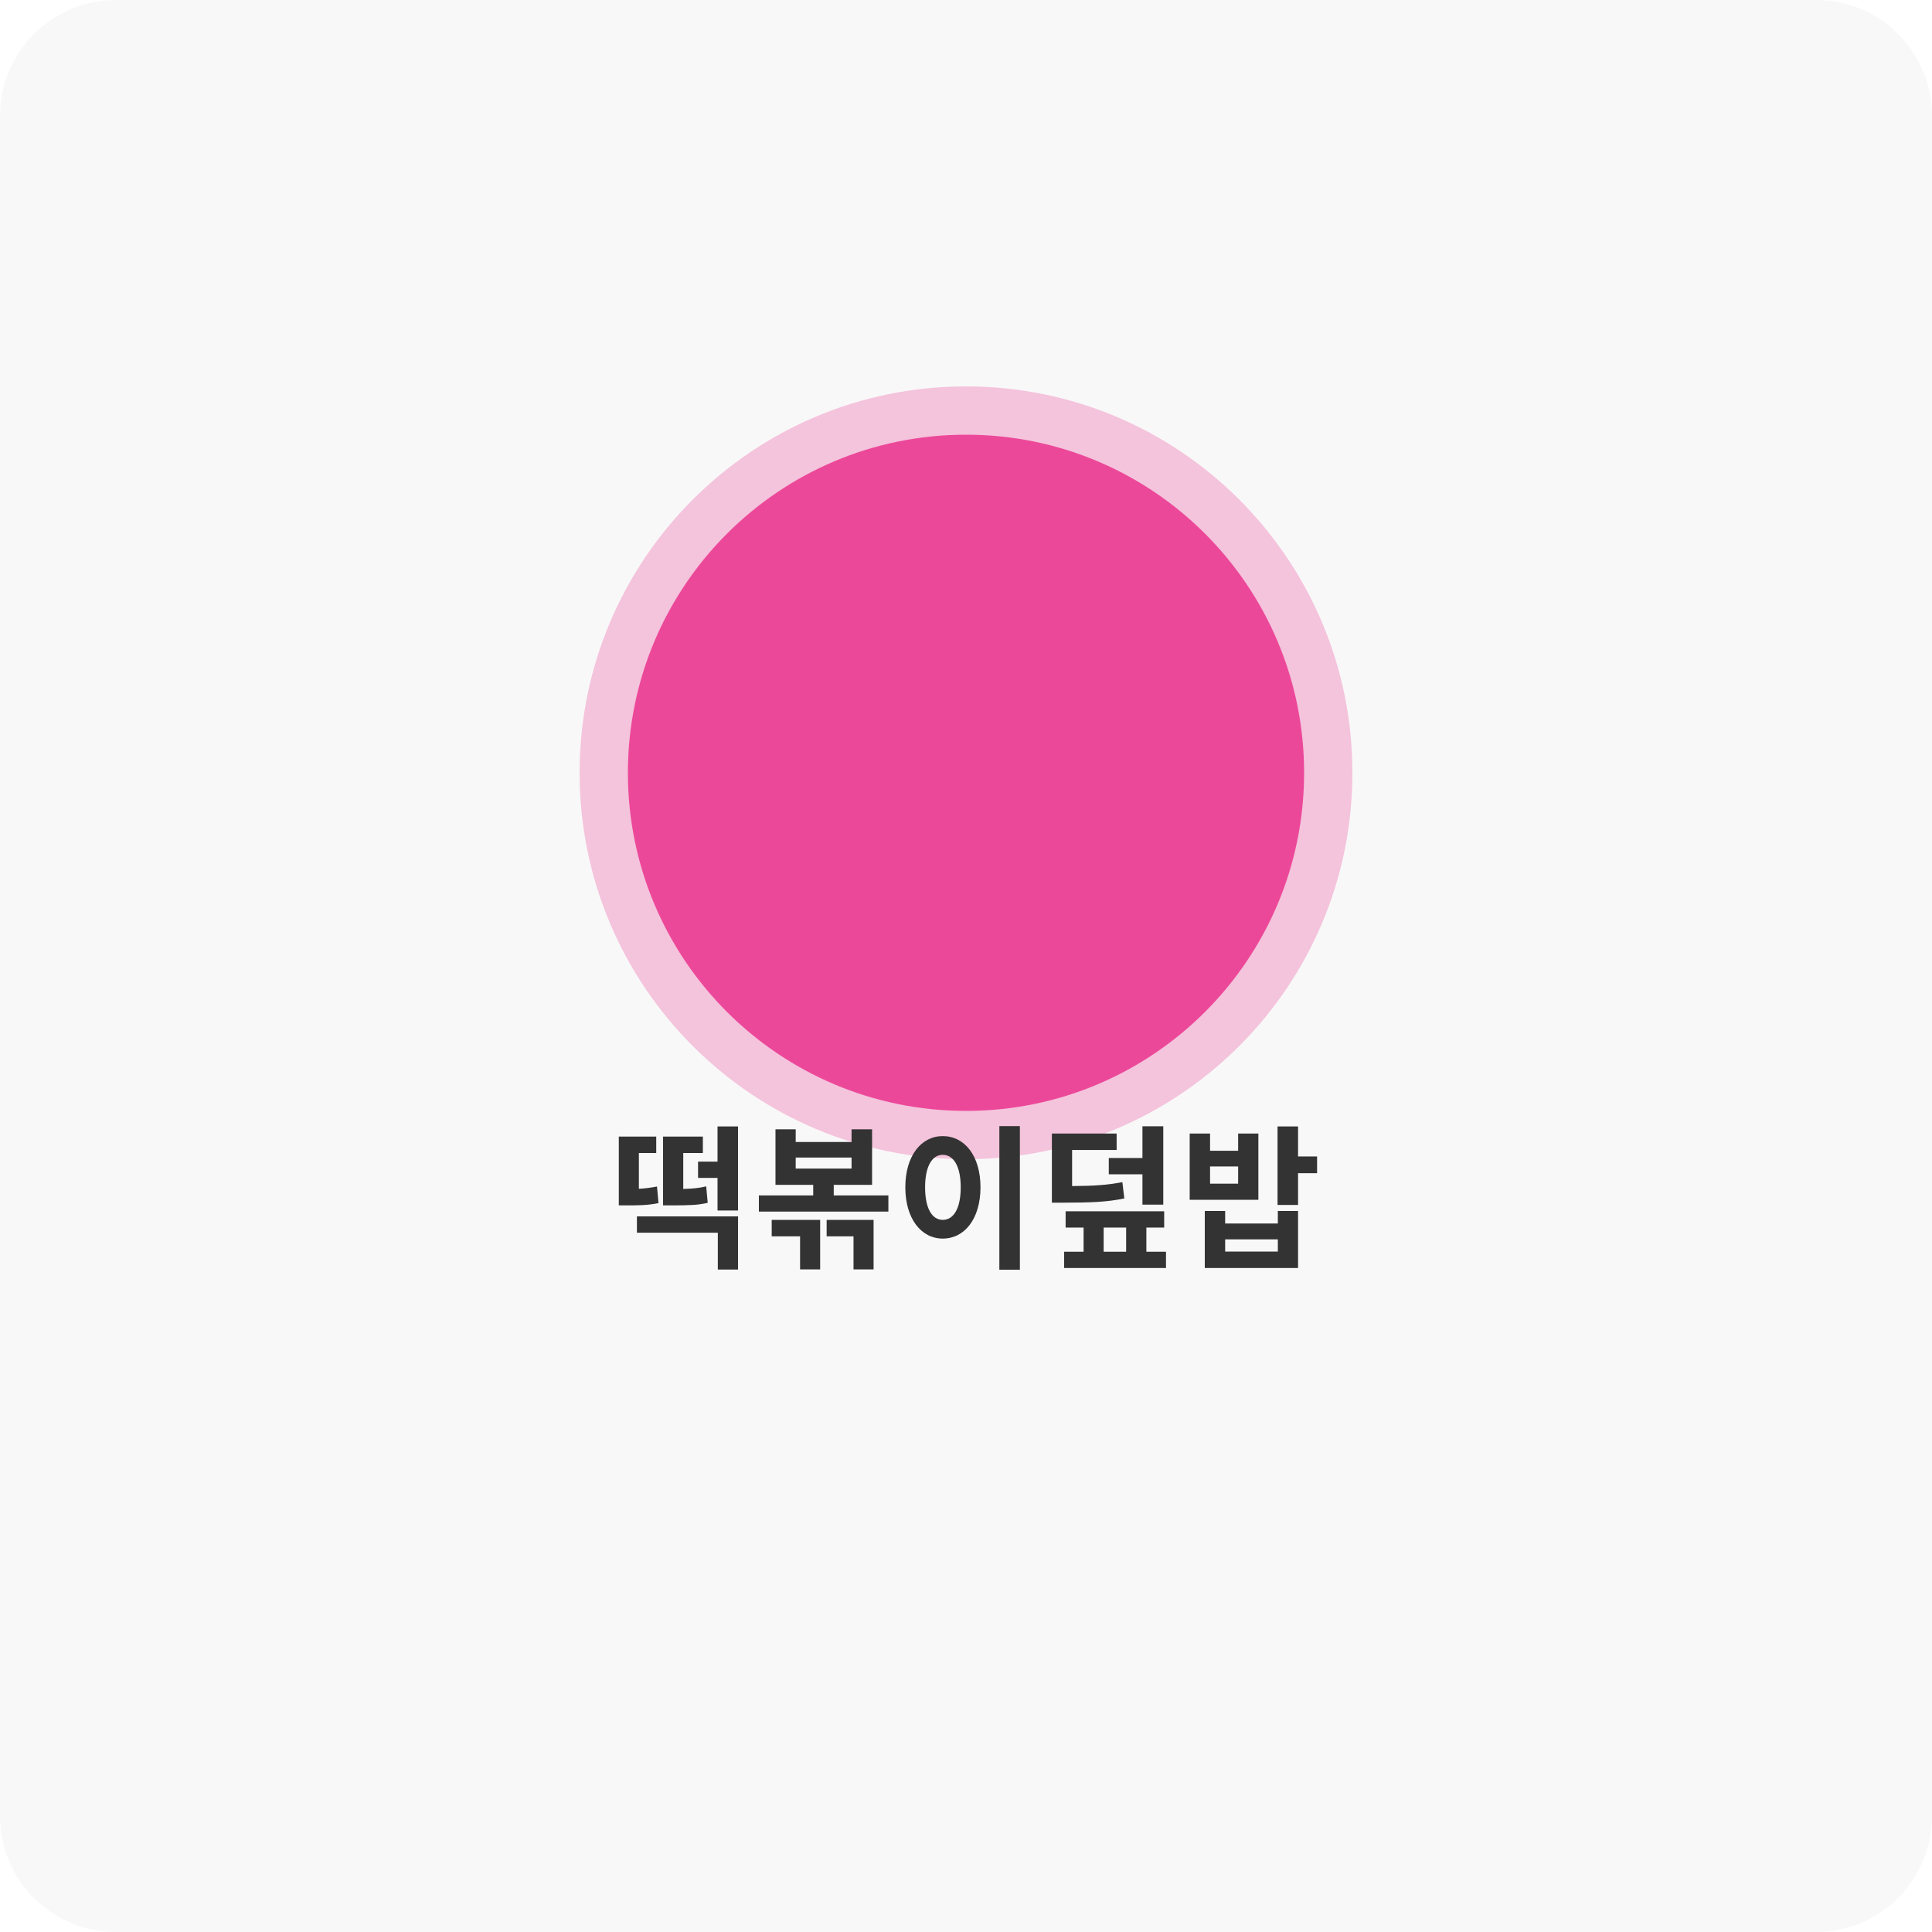
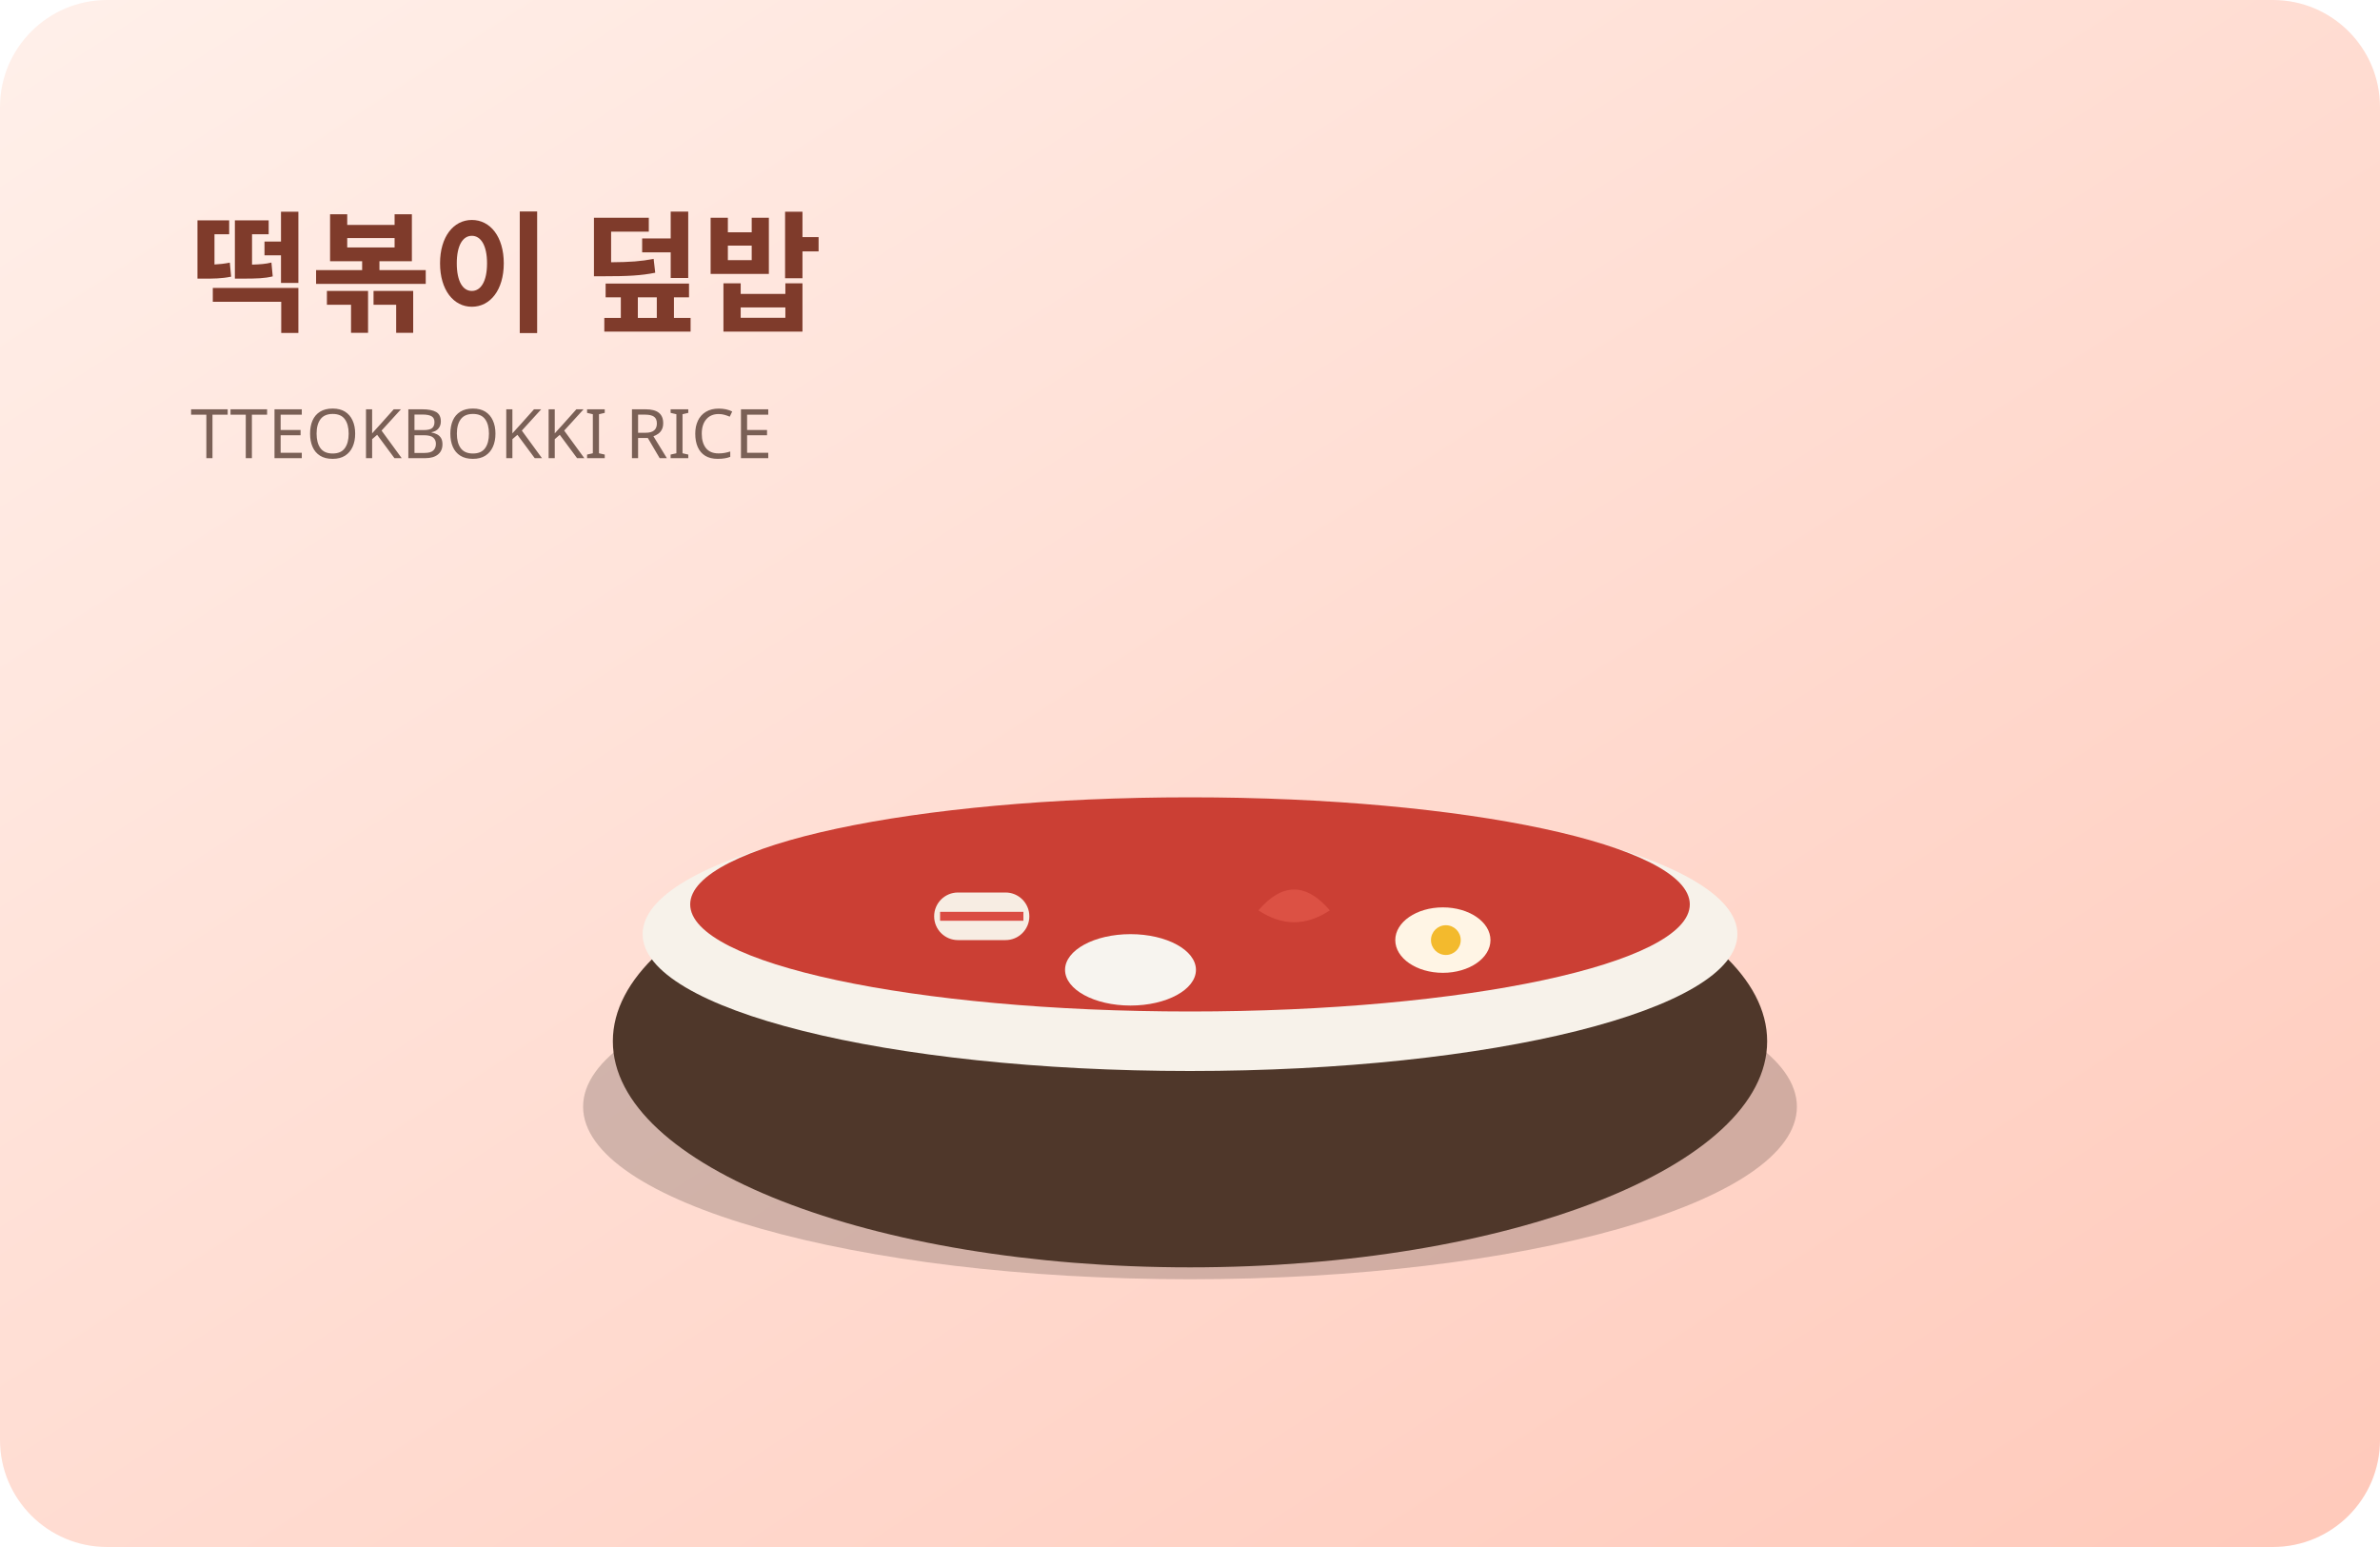
- <svg xmlns="http://www.w3.org/2000/svg" viewBox="0 0 200 200" width="200" height="200">
-   <rect width="200" height="200" fill="#f8f8f8" rx="12" />
-   <circle cx="100" cy="80" r="40" fill="#EC4899" opacity="0.3" />
-   <circle cx="100" cy="80" r="35" fill="#EC4899" />
-   <text x="100" y="130" font-size="16" font-weight="bold" text-anchor="middle" fill="#333" font-family="Arial, sans-serif">
-       떡볶이덮밥
-     </text>
+ <svg xmlns="http://www.w3.org/2000/svg" viewBox="0 0 800 520">
+   <defs>
+     <linearGradient id="bg-recipetteokbokkiricesvg" x1="0" y1="0" x2="1" y2="1">
+       <stop offset="0%" stop-color="#fff0ea" />
+       <stop offset="100%" stop-color="#ffc9ba" />
+     </linearGradient>
+   </defs>
+   <rect width="800" height="520" rx="36" fill="url(#bg-recipetteokbokkiricesvg)" />
+   <ellipse cx="400" cy="372" rx="204" ry="58" fill="#2f221b" opacity="0.22" />
+   <ellipse cx="400" cy="350" rx="194" ry="76" fill="#4f372a" />
+   <ellipse cx="400" cy="314" rx="184" ry="46" fill="#f7f2ea" />
+   <ellipse cx="400" cy="304" rx="168" ry="36" fill="#cb3f34" />
+   <rect x="314" y="300" width="32" height="16" rx="8" fill="#f7ede3" />
+   <path d="M316 308 H 344" stroke="#da4c43" stroke-width="3" />
+   <ellipse cx="380" cy="326" rx="22" ry="12" fill="#f7f4ef" />
+   <path d="M423 306 Q 435 292 447 306 Q 435 314 423 306" fill="#dc5144" />
+   <ellipse cx="485" cy="316" rx="16" ry="11" fill="#fff5e5" />
+   <circle cx="486" cy="316" r="5" fill="#f3ba2d" />
+   <text x="64" y="108" font-size="44" font-weight="700" fill="#7f3b2b" font-family="sans-serif">떡볶이 덮밥</text>
+   <text x="64" y="154" font-size="23" fill="#7a6056" font-family="sans-serif">TTEOKBOKKI RICE</text>
</svg>
